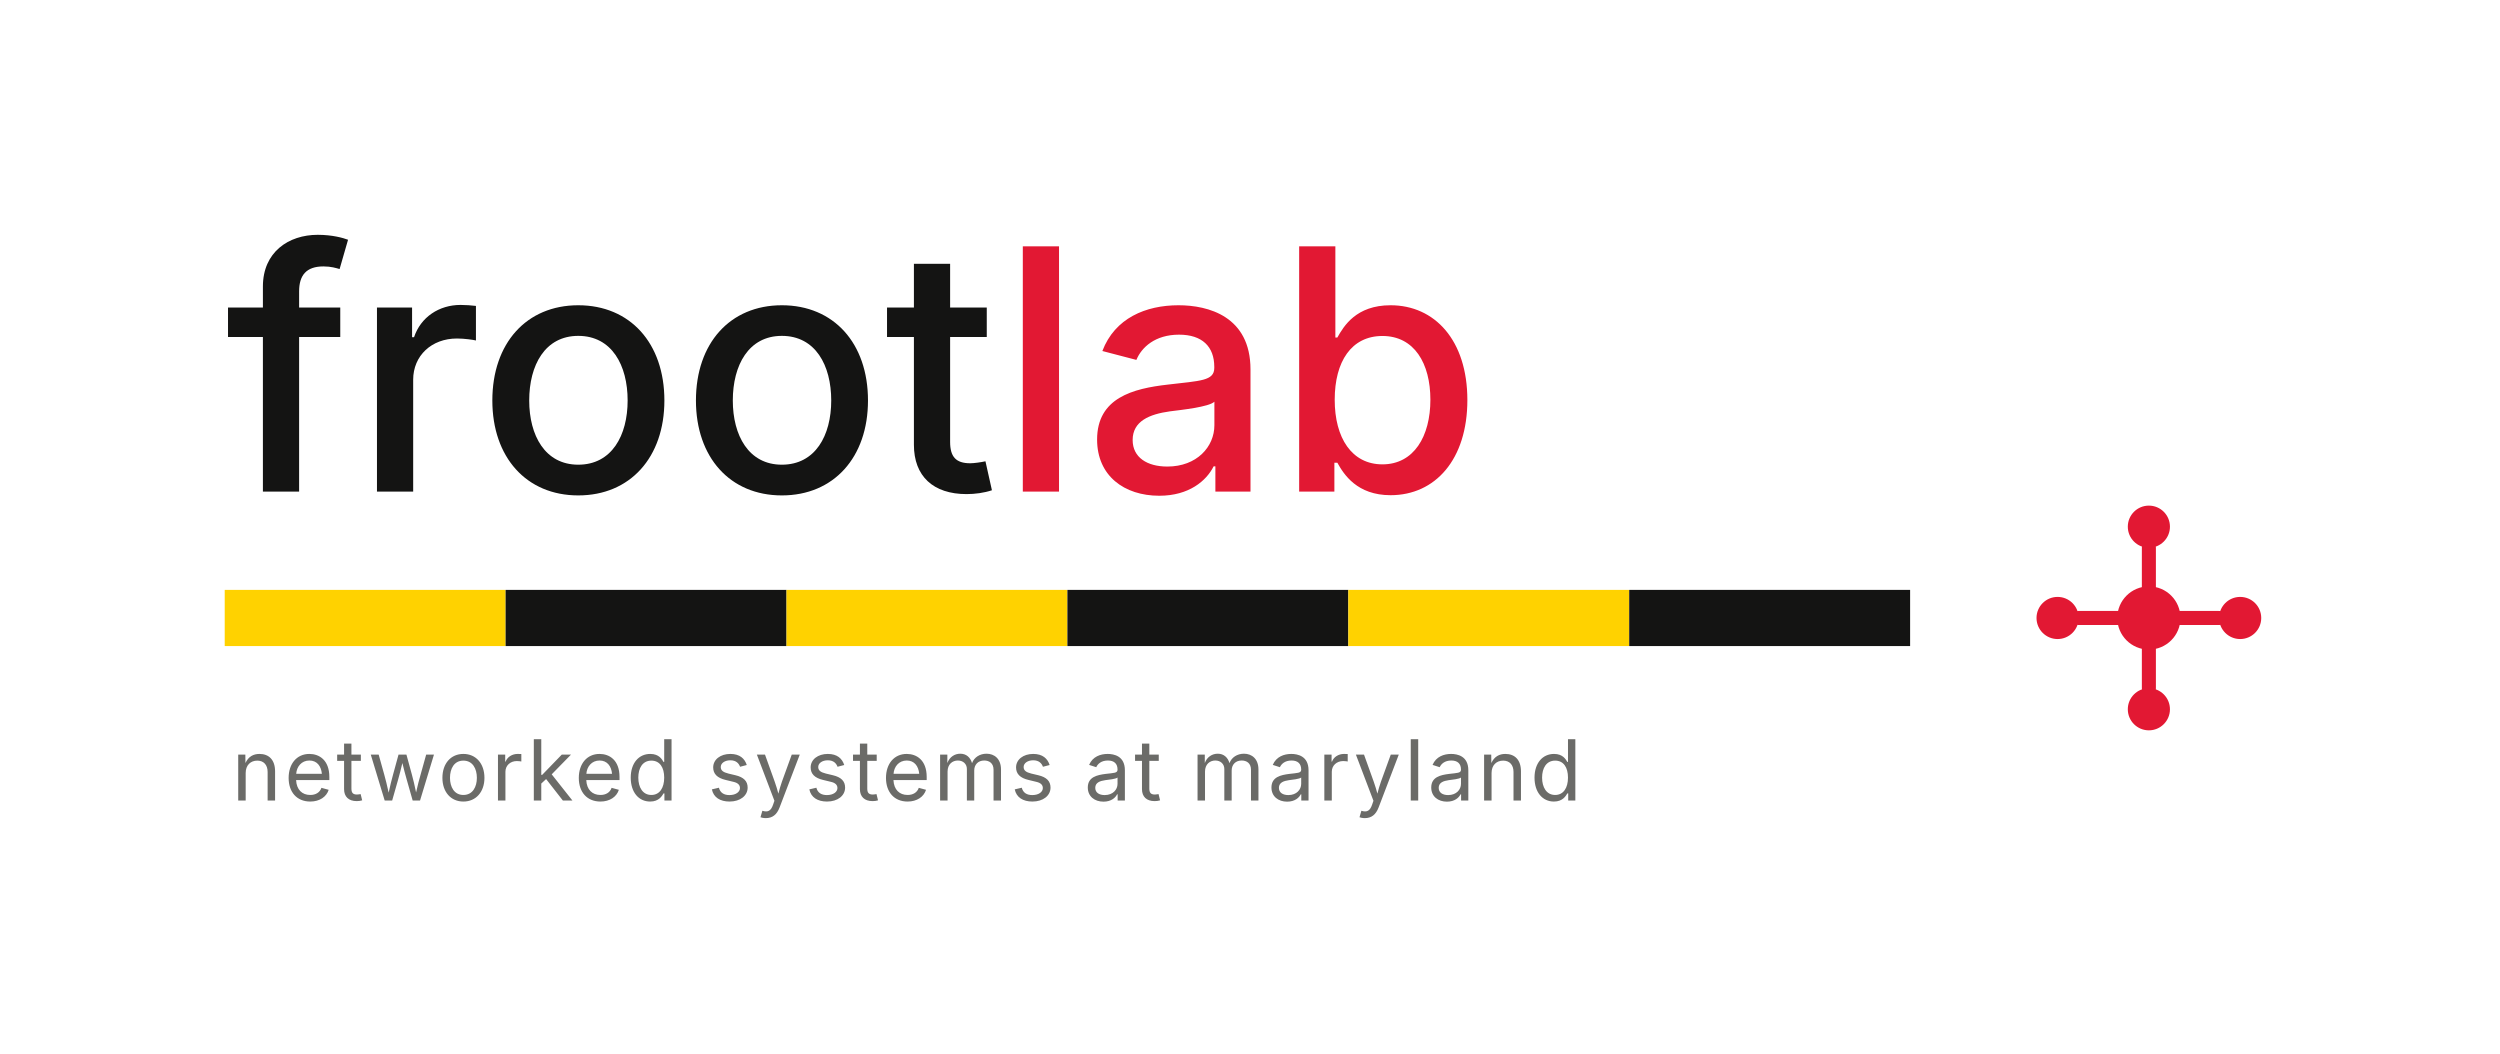
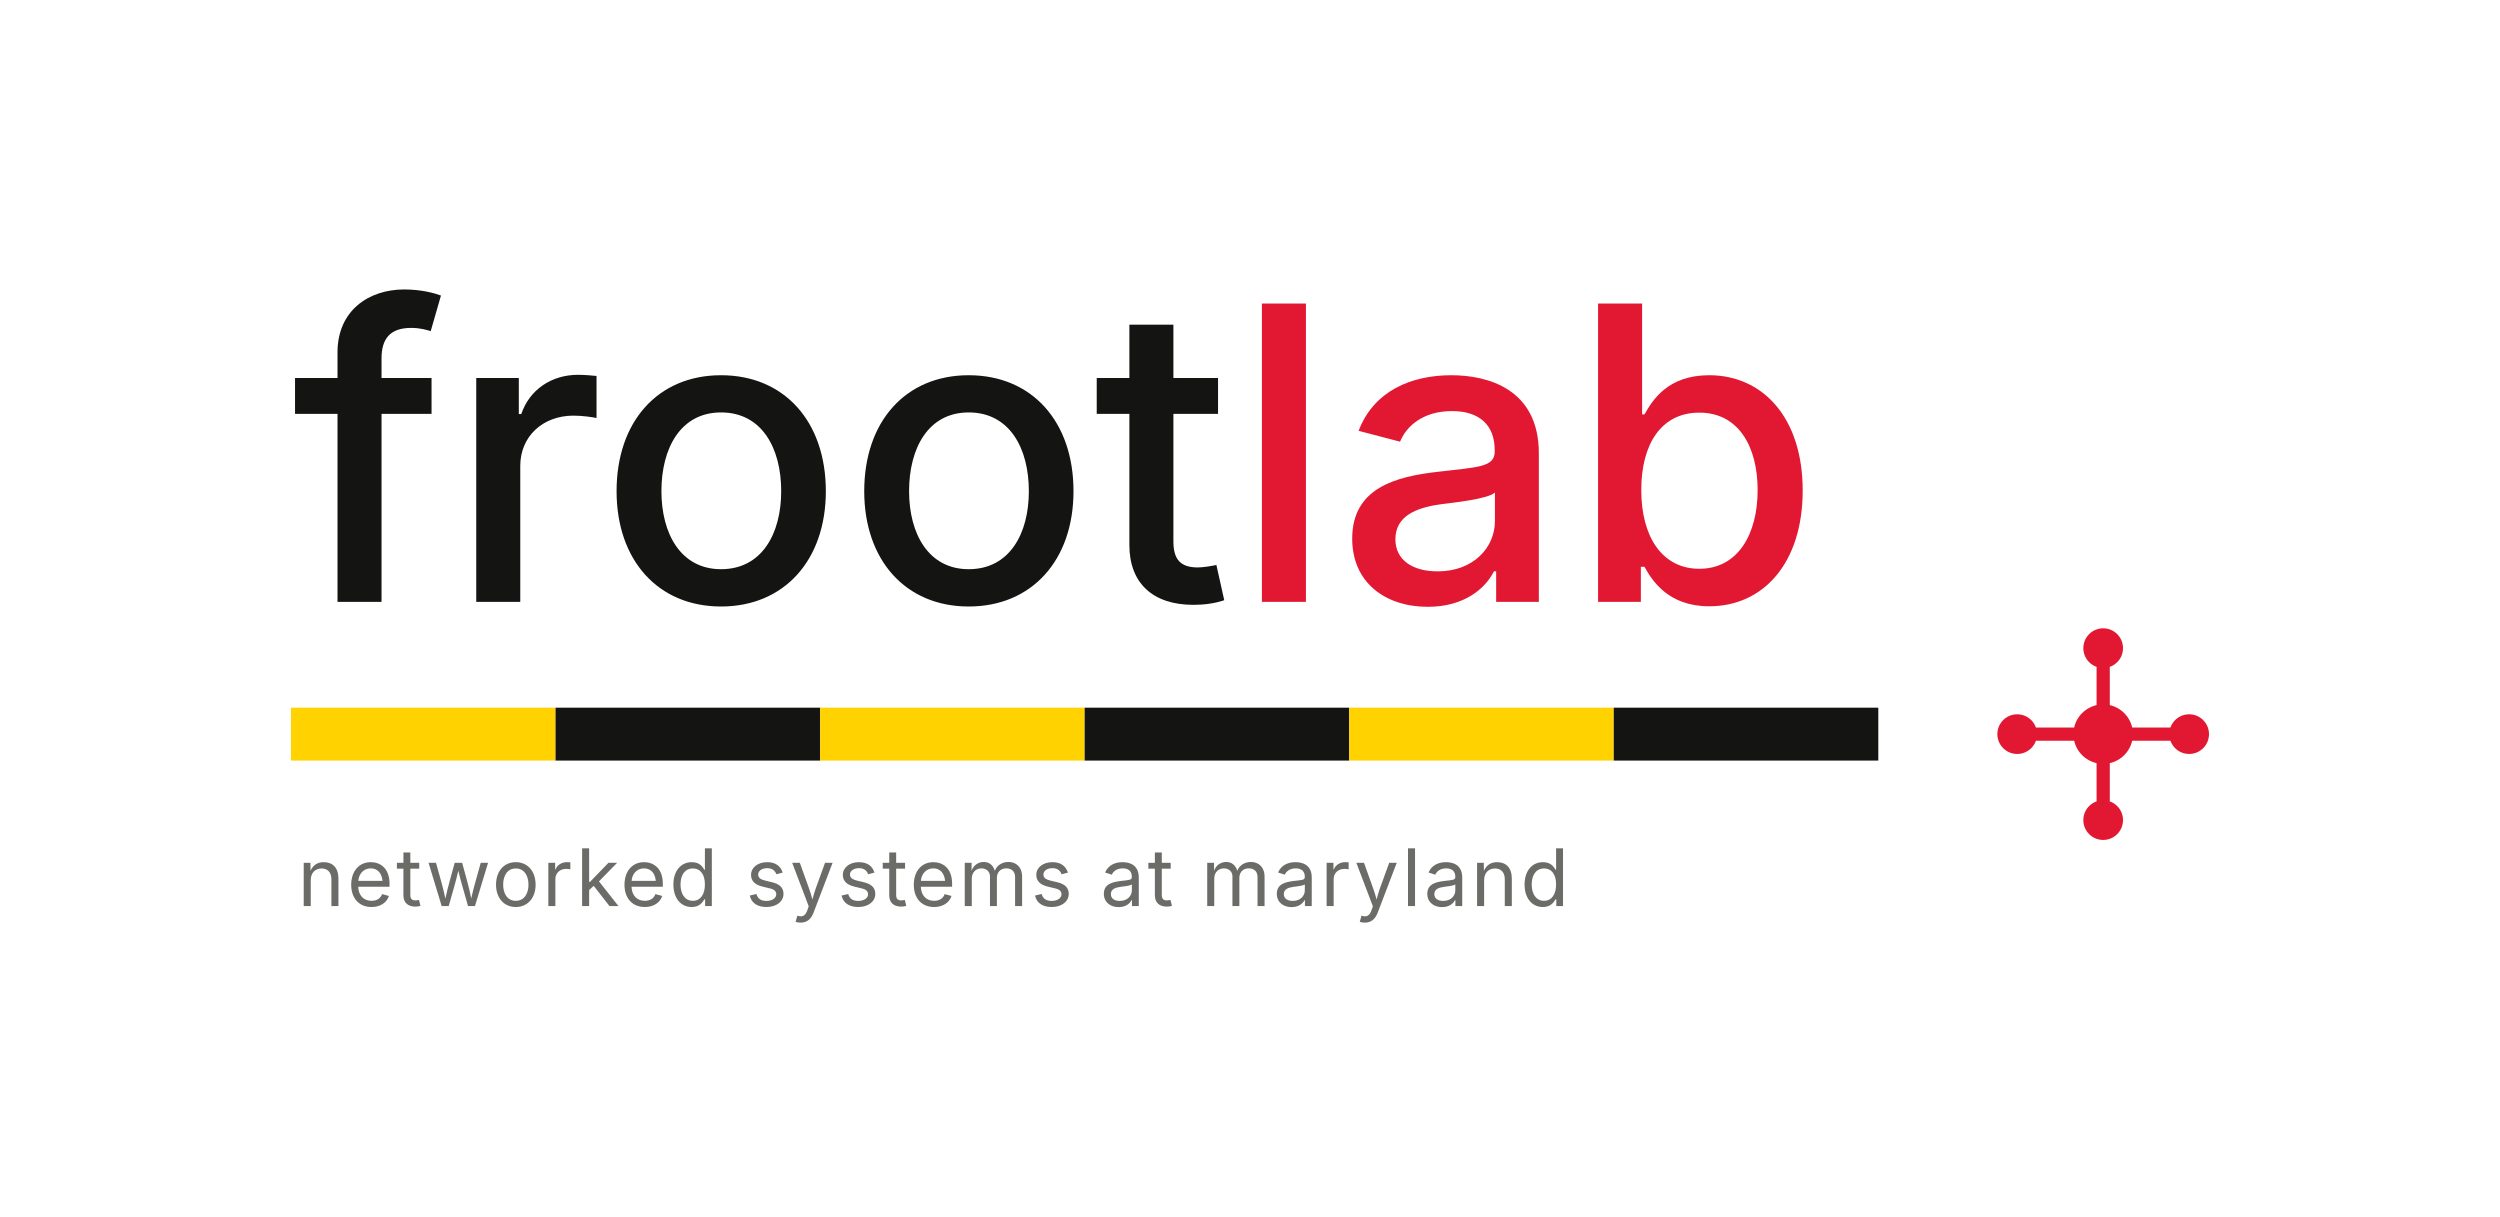
- <svg xmlns="http://www.w3.org/2000/svg" viewBox="0 0 356 150" width="356" height="150" role="img" aria-labelledby="ttl desc">
-   <text x="32" y="70" textLength="240" lengthAdjust="spacing" font-family="Inter, Manrope, 'Helvetica Neue', Helvetica, Arial, sans-serif" font-size="48" font-weight="500" fill="#141413">froot<tspan fill="#E21833">lab</tspan>
+ <svg xmlns="http://www.w3.org/2000/svg" viewBox="0 0 378 184" width="378" height="184" role="img" aria-labelledby="ttl desc">
+   <text x="44" y="91" textLength="240" lengthAdjust="spacing" font-family="Inter, Manrope, 'Helvetica Neue', Helvetica, Arial, sans-serif" font-size="62" font-weight="500" fill="#141413">froot<tspan fill="#E21833">lab</tspan>
  </text>
-   <rect x="32" y="84" width="40" height="8" fill="#FFD200" />
-   <rect x="72" y="84" width="40" height="8" fill="#141413" />
-   <rect x="112" y="84" width="40" height="8" fill="#FFD200" />
-   <rect x="152" y="84" width="40" height="8" fill="#141413" />
-   <rect x="192" y="84" width="40" height="8" fill="#FFD200" />
-   <rect x="232" y="84" width="40" height="8" fill="#141413" />
+   <rect x="44" y="107" width="40" height="8" fill="#FFD200" />
+   <rect x="84" y="107" width="40" height="8" fill="#141413" />
+   <rect x="124" y="107" width="40" height="8" fill="#FFD200" />
+   <rect x="164" y="107" width="40" height="8" fill="#141413" />
+   <rect x="204" y="107" width="40" height="8" fill="#FFD200" />
+   <rect x="244" y="107" width="40" height="8" fill="#141413" />
  <g stroke="#E21833" stroke-width="2" stroke-linecap="round">
-     <line x1="306" y1="88" x2="306" y2="78" />
-     <line x1="306" y1="88" x2="306" y2="98" />
-     <line x1="306" y1="88" x2="296" y2="88" />
-     <line x1="306" y1="88" x2="316" y2="88" />
+     <line x1="318" y1="111" x2="318" y2="101" />
+     <line x1="318" y1="111" x2="318" y2="121" />
+     <line x1="318" y1="111" x2="308" y2="111" />
+     <line x1="318" y1="111" x2="328" y2="111" />
  </g>
  <g fill="#E21833">
-     <circle cx="306" cy="75" r="3" />
-     <circle cx="306" cy="101" r="3" />
-     <circle cx="293" cy="88" r="3" />
-     <circle cx="319" cy="88" r="3" />
-     <circle cx="306" cy="88" r="4.5" />
+     <circle cx="318" cy="98" r="3" />
+     <circle cx="318" cy="124" r="3" />
+     <circle cx="305" cy="111" r="3" />
+     <circle cx="331" cy="111" r="3" />
+     <circle cx="318" cy="111" r="4.5" />
  </g>
-   <text x="33" y="114" font-family="Inter, Manrope, 'Helvetica Neue', Helvetica, Arial, sans-serif" font-size="12" font-weight="400" letter-spacing="0.4" fill="#6B6B68">networked systems at maryland</text>
+   <text x="45" y="137" font-family="Inter, Manrope, 'Helvetica Neue', Helvetica, Arial, sans-serif" font-size="12" font-weight="400" letter-spacing="0.4" fill="#6B6B68">networked systems at maryland</text>
</svg>
